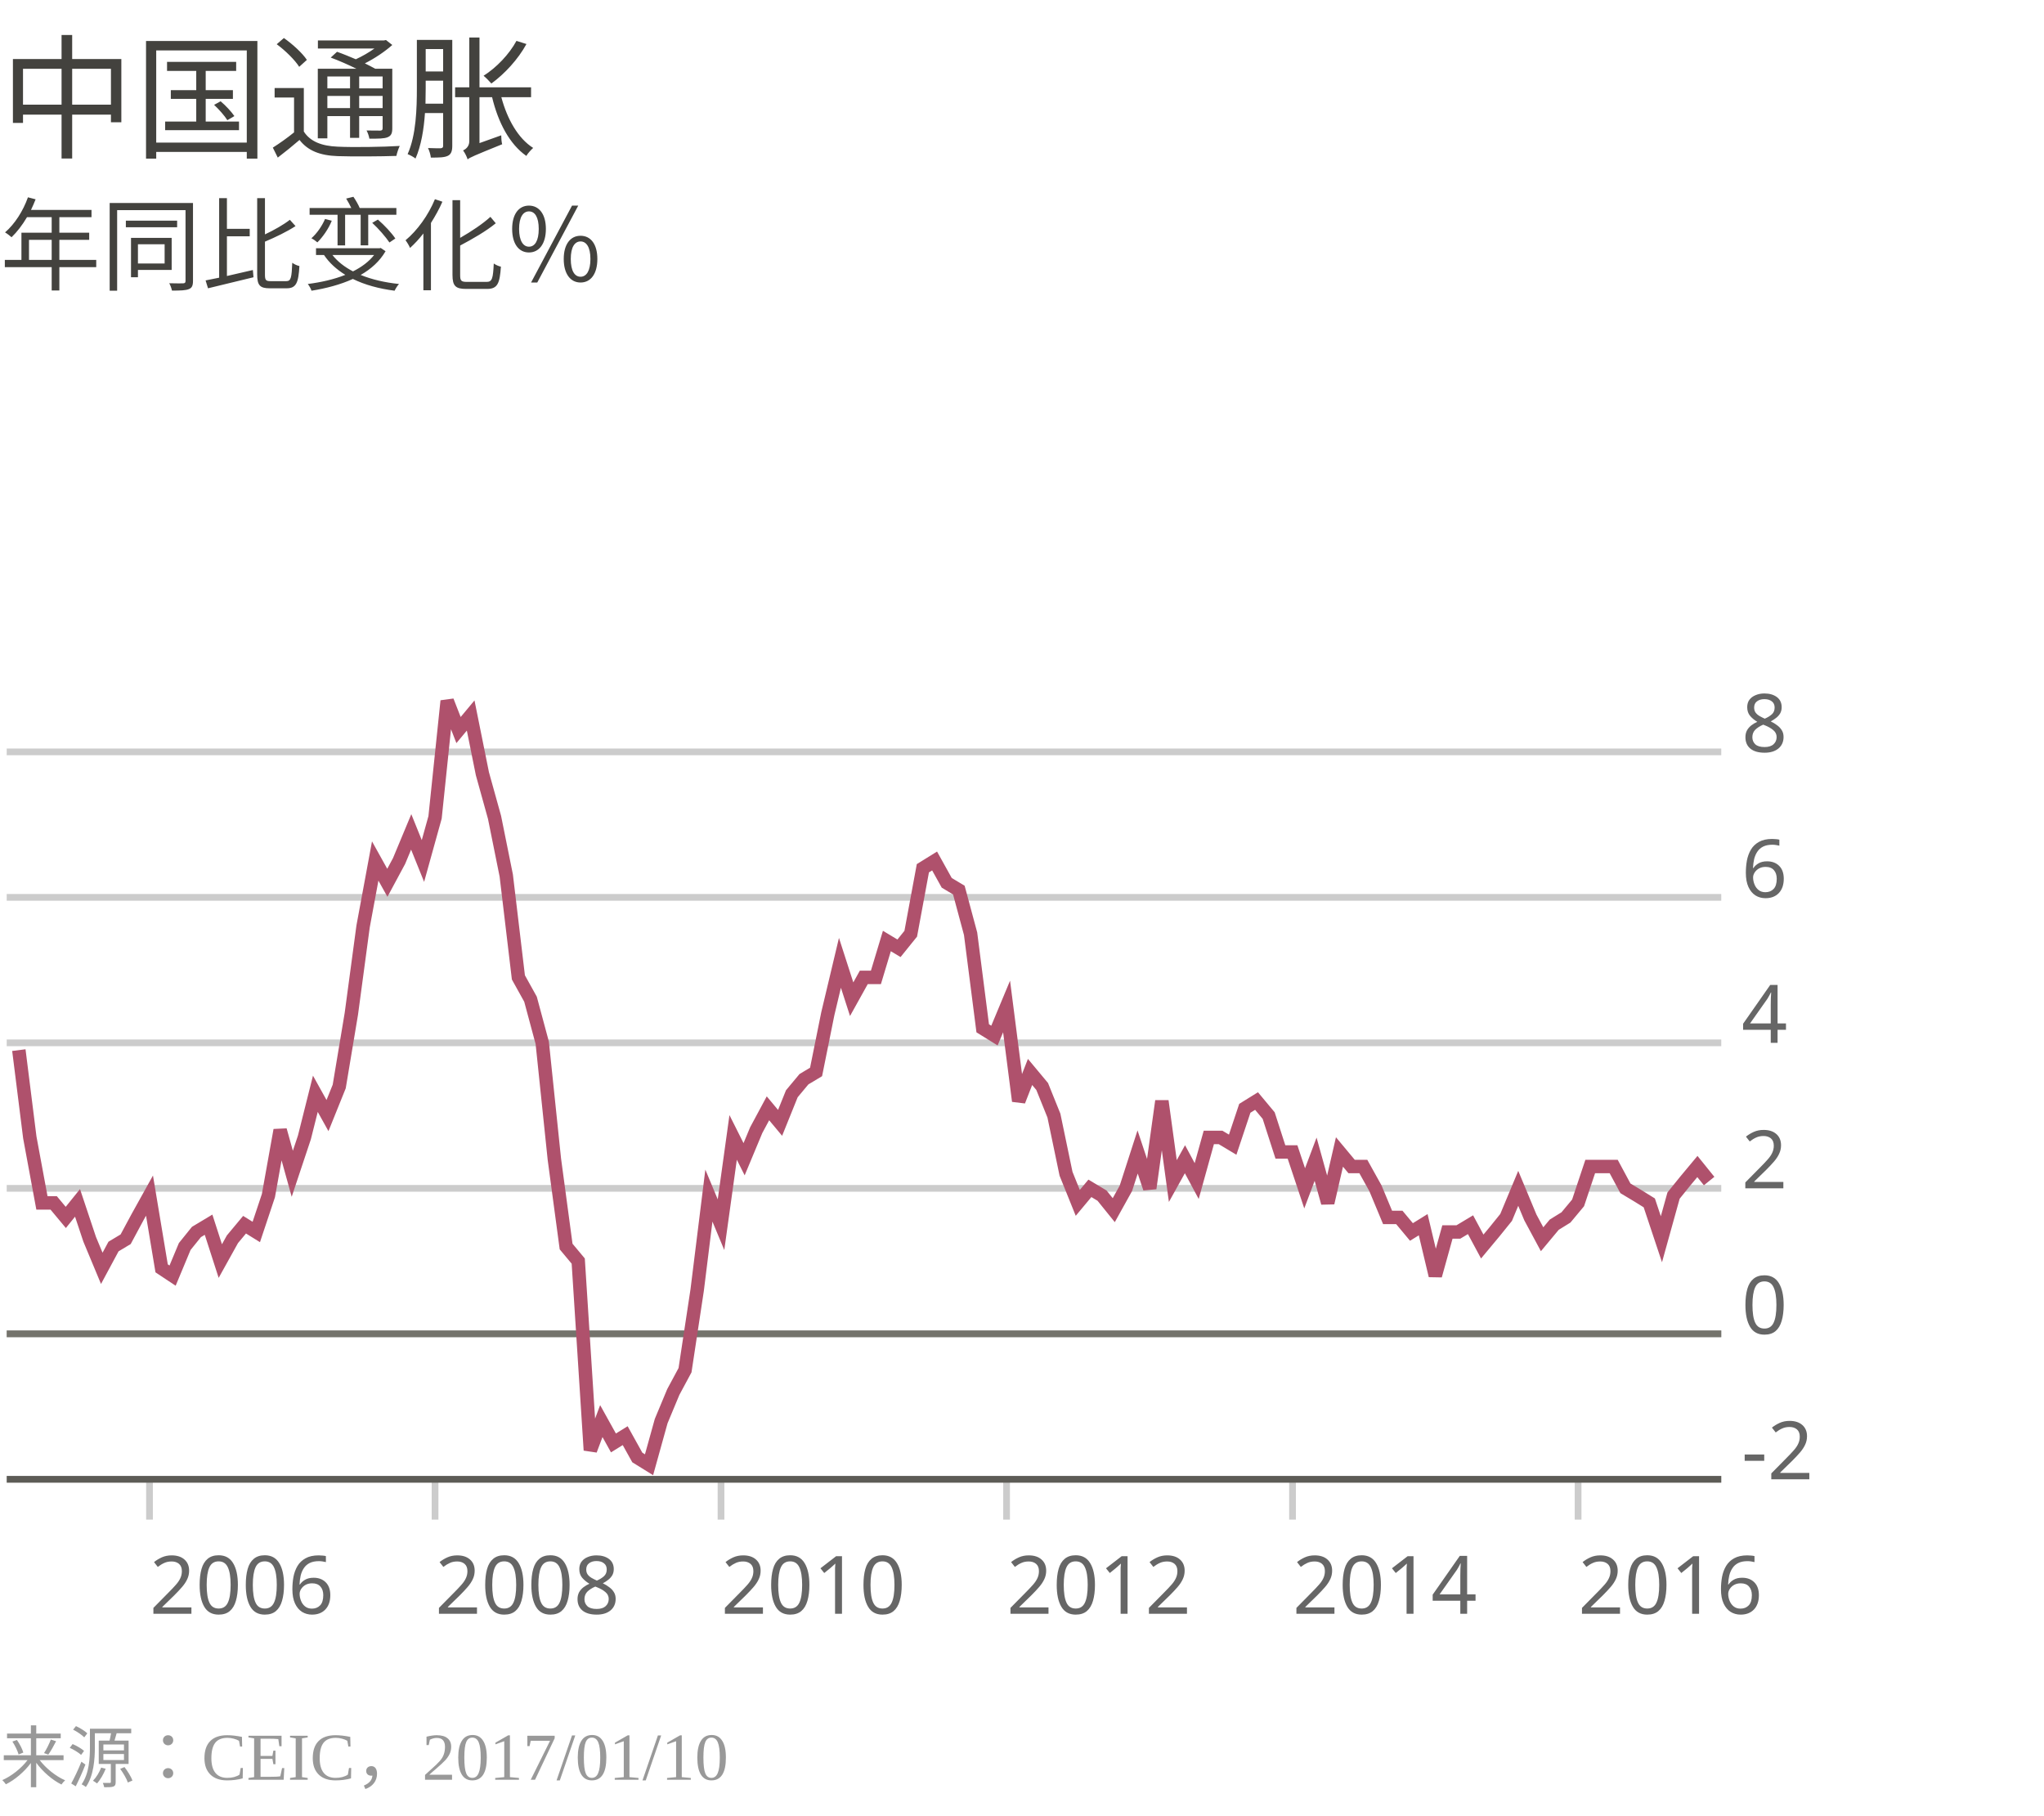
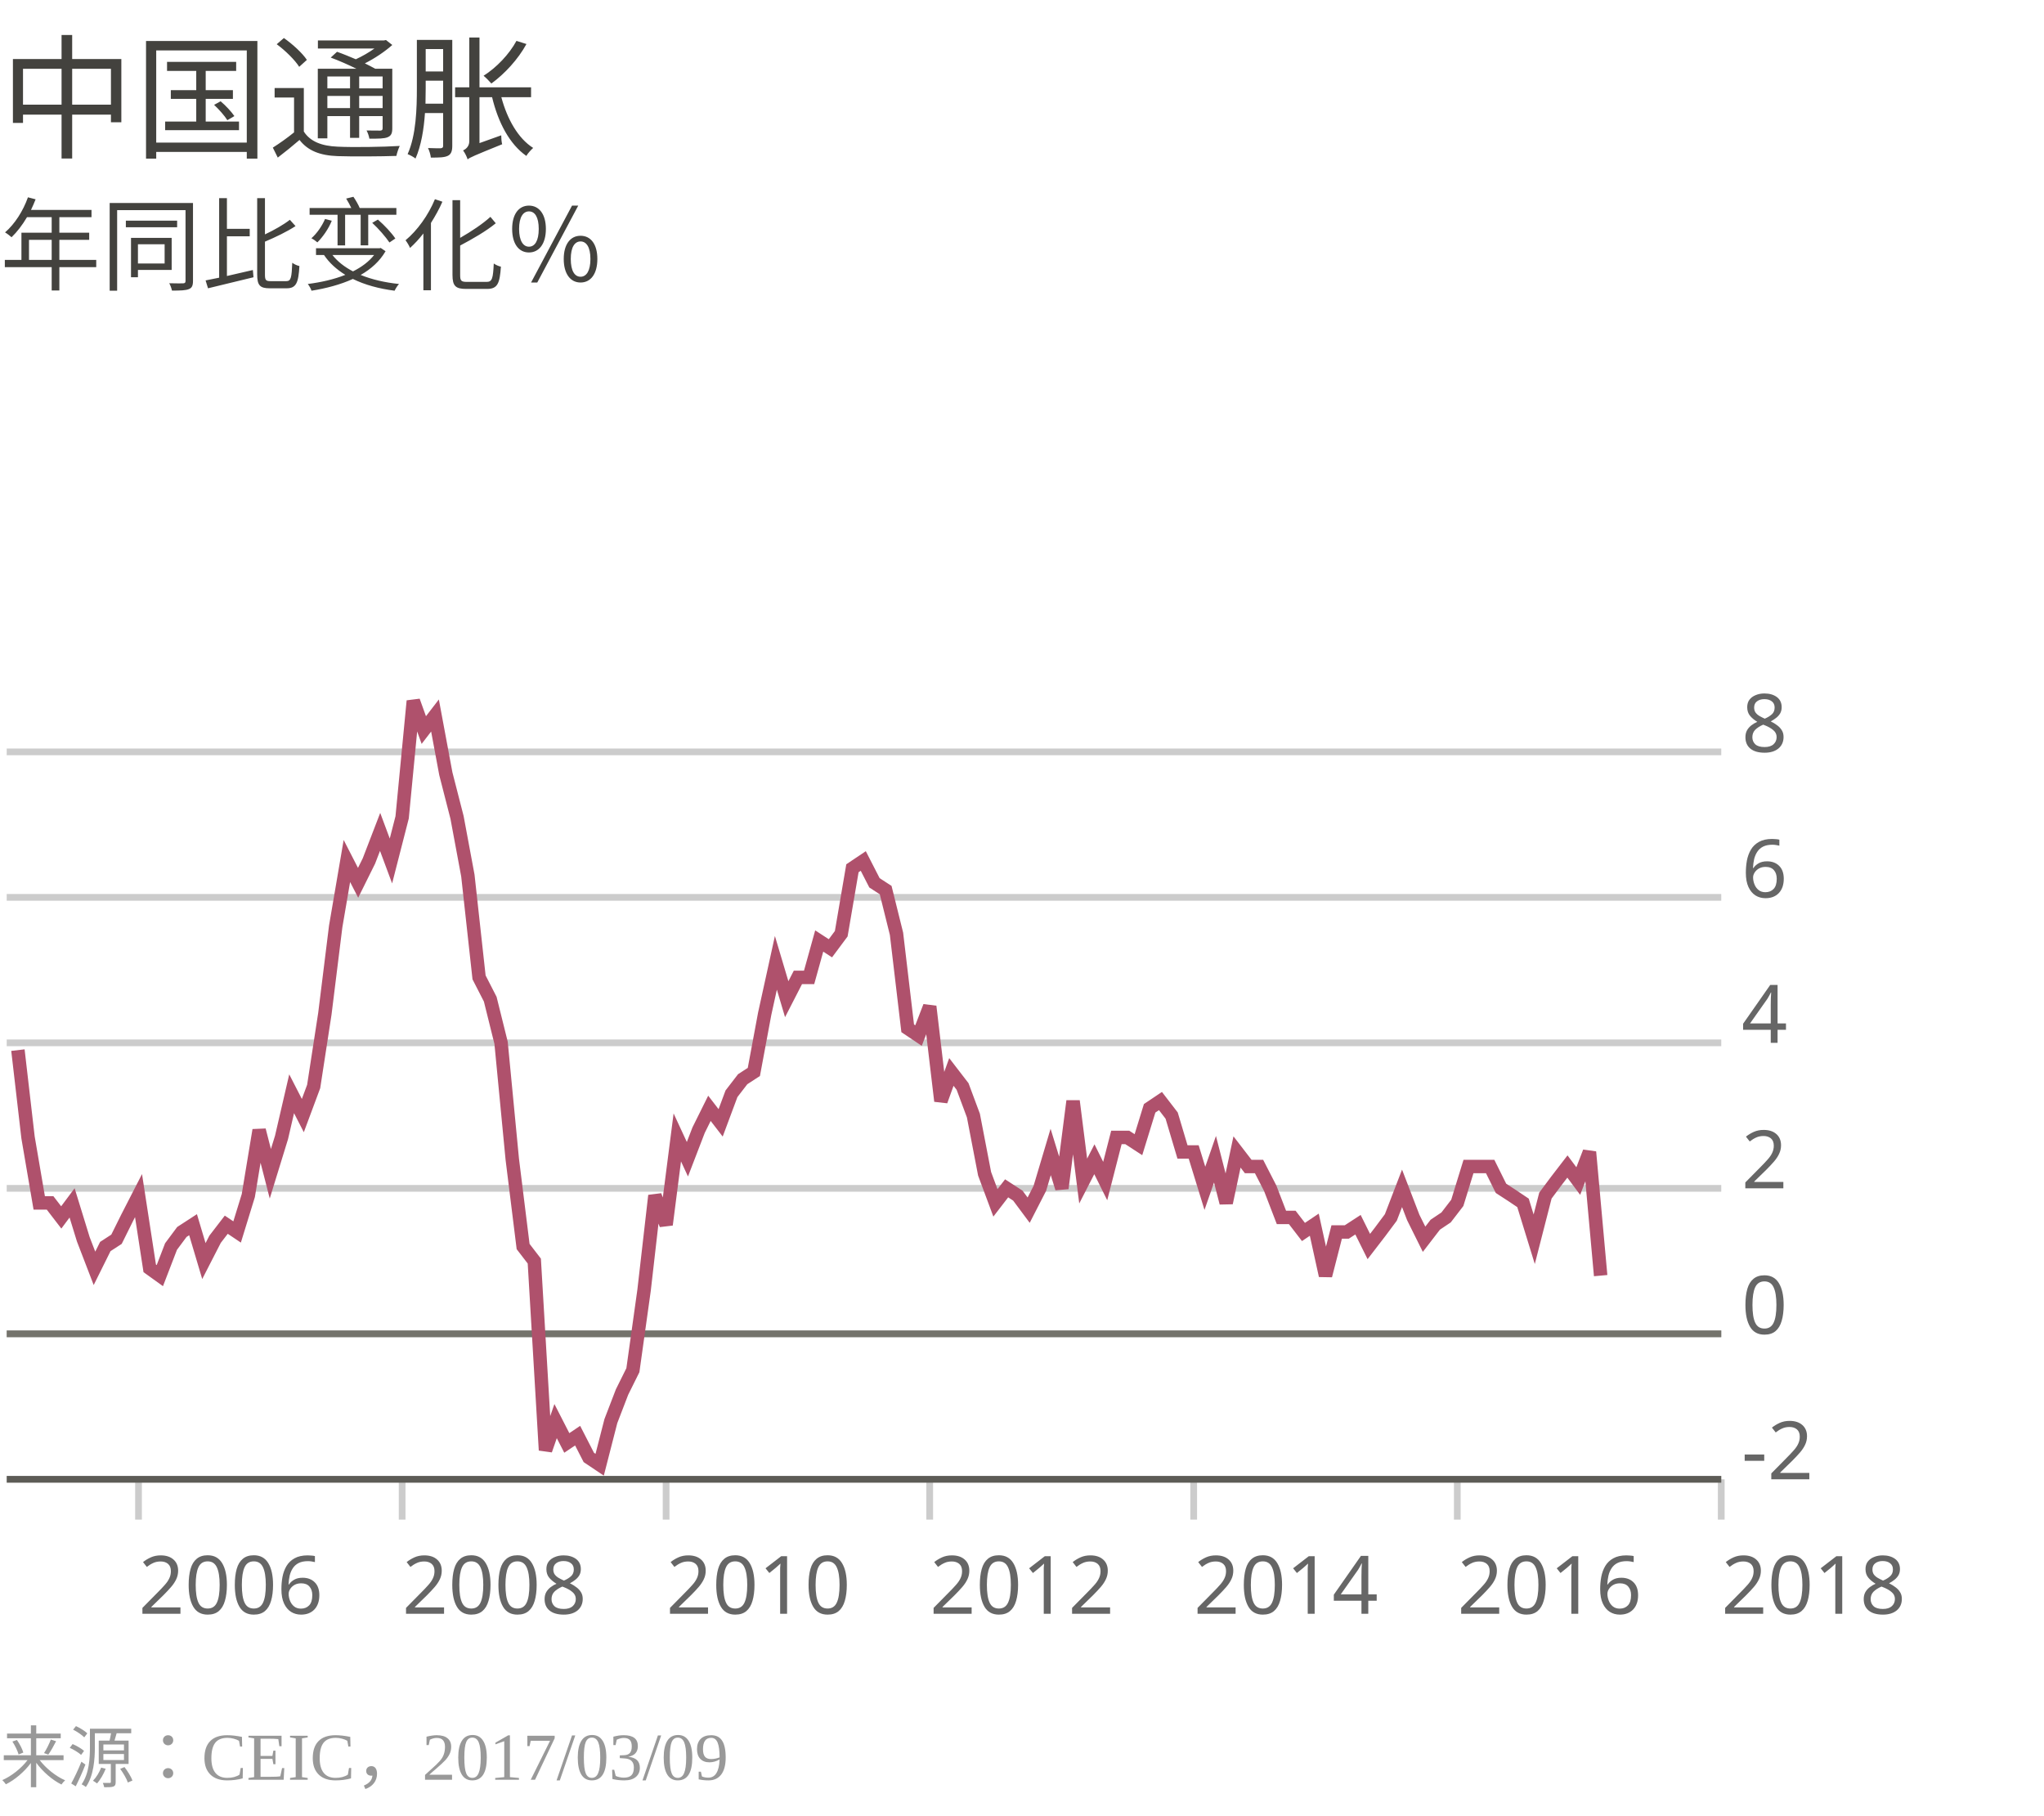
<svg xmlns="http://www.w3.org/2000/svg" viewBox="0 0 304 270">
  <text class="chart-title" fill="#43423e" font-size="20" y="22">中国通胀</text>
  <text class="chart-subtitle" fill="#43423e" font-size="15" y="42">年同比变化％</text>
-   <text class="chart-source" font-size="10" fill-opacity="0.4" y="265">来源：CEIC，2017/01/10</text>
+   <text class="chart-source" font-size="10" fill-opacity="0.4" y="265">来源：CEIC，2017/03/09</text>
  <g transform="translate(1,100)">
    <g transform="translate(0,120)" class="x axis">
-       <g class="tick" style="" transform="translate(21.23546,0)">
+       <g class="tick" style="" transform="translate(19.60299,0)">
        <line y2="6" x2="0" fill="none" stroke="#000" stroke-opacity="0.2" />
        <text dy="0" style="" y="20" x="0" font-family="MetricWeb,sans-serif" fill-opacity="0.6" font-size="12" text-anchor="start">2006</text>
      </g>
-       <g class="tick" style="" transform="translate(63.70637,0)">
+       <g class="tick" style="" transform="translate(58.80897,0)">
        <line y2="6" x2="0" fill="none" stroke="#000" stroke-opacity="0.2" />
        <text dy="0" style="" y="20" x="0" font-family="MetricWeb,sans-serif" fill-opacity="0.6" font-size="12" text-anchor="start">2008</text>
      </g>
-       <g class="tick" style="" transform="translate(106.2355,0)">
+       <g class="tick" style="" transform="translate(98.06866,0)">
        <line y2="6" x2="0" fill="none" stroke="#000" stroke-opacity="0.2" />
        <text dy="0" style="" y="20" x="0" font-family="MetricWeb,sans-serif" fill-opacity="0.6" font-size="12" text-anchor="start">2010</text>
      </g>
-       <g class="tick" style="" transform="translate(148.7064,0)">
+       <g class="tick" style="" transform="translate(137.2746,0)">
        <line y2="6" x2="0" fill="none" stroke="#000" stroke-opacity="0.2" />
        <text dy="0" style="" y="20" x="0" font-family="MetricWeb,sans-serif" fill-opacity="0.6" font-size="12" text-anchor="start">2012</text>
      </g>
-       <g class="tick" style="" transform="translate(191.2355,0)">
+       <g class="tick" style="" transform="translate(176.5343,0)">
        <line y2="6" x2="0" fill="none" stroke="#000" stroke-opacity="0.2" />
        <text dy="0" style="" y="20" x="0" font-family="MetricWeb,sans-serif" fill-opacity="0.6" font-size="12" text-anchor="start">2014</text>
      </g>
-       <g class="tick" style="" transform="translate(233.7064,0)">
+       <g class="tick" style="" transform="translate(215.7403,0)">
        <line y2="6" x2="0" fill="none" stroke="#000" stroke-opacity="0.2" />
        <text dy="0" style="" y="20" x="0" font-family="MetricWeb,sans-serif" fill-opacity="0.6" font-size="12" text-anchor="start">2016</text>
+       </g>
+       <g class="tick" style="" transform="translate(255,0)">
+         <line y2="6" x2="0" fill="none" stroke="#000" stroke-opacity="0.2" />
+         <text dy="0" style="" y="20" x="0" font-family="MetricWeb,sans-serif" fill-opacity="0.6" font-size="12" text-anchor="start">2018</text>
      </g>
      <path class="domain" d="M0,0V0H255V0" fill="none" stroke="#74736c" />
    </g>
    <g transform="translate(255,0)" class="y axis">
      <g class="tick" style="" transform="translate(0,120)">
        <line x2="-255" y2="0" fill="none" stroke="#000" stroke-opacity="0.2" />
        <text dy="0" style="text-anchor: start;" x="3" y="0" font-family="MetricWeb,sans-serif" fill-opacity="0.6" font-size="12">-2</text>
      </g>
      <g class="tick" style="" transform="translate(0,98.36364)">
        <line x2="-255" y2="0" fill="none" stroke="#000" stroke-opacity="0.2" />
        <text dy="0" style="text-anchor: start;" x="3" y="0" font-family="MetricWeb,sans-serif" fill-opacity="0.6" font-size="12">0</text>
      </g>
      <g class="tick" style="" transform="translate(0,76.72727)">
        <line x2="-255" y2="0" fill="none" stroke="#000" stroke-opacity="0.2" />
        <text dy="0" style="text-anchor: start;" x="3" y="0" font-family="MetricWeb,sans-serif" fill-opacity="0.6" font-size="12">2</text>
      </g>
      <g class="tick" style="" transform="translate(0,55.09091)">
        <line x2="-255" y2="0" fill="none" stroke="#000" stroke-opacity="0.2" />
        <text dy="0" style="text-anchor: start;" x="3" y="0" font-family="MetricWeb,sans-serif" fill-opacity="0.6" font-size="12">4</text>
      </g>
      <g class="tick" style="" transform="translate(0,33.45455)">
        <line x2="-255" y2="0" fill="none" stroke="#000" stroke-opacity="0.2" />
        <text dy="0" style="text-anchor: start;" x="3" y="0" font-family="MetricWeb,sans-serif" fill-opacity="0.6" font-size="12">6</text>
      </g>
      <g class="tick" style="" transform="translate(0,11.81818)">
        <line x2="-255" y2="0" fill="none" stroke="#000" stroke-opacity="0.2" />
        <text dy="0" style="text-anchor: start;" x="3" y="0" font-family="MetricWeb,sans-serif" fill-opacity="0.6" font-size="12">8</text>
      </g>
      <path class="domain" d="M-255,1H0V120H-255" fill="none" stroke="#000" stroke-opacity="0" />
      <line class="highlight-line" x1="0" x2="-255" y1="98.364" y2="98.364" fill="none" stroke="#74736c" />
    </g>
    <g>
-       <path d="M1.804,56.173L3.433,69.155L5.236,78.891L6.982,78.891L8.785,81.055L10.53,78.891L12.334,84.3L14.138,88.627L15.883,85.382L17.687,84.3L19.432,81.055L21.235,77.809L23.039,88.627L24.668,89.709L26.472,85.382L28.217,83.218L30.021,82.136L31.766,87.545L33.569,84.3L35.373,82.136L37.118,83.218L38.922,77.809L40.667,68.073L42.471,74.564L44.274,69.155L45.903,62.664L47.707,65.909L49.452,61.582L51.256,50.764L53.001,37.782L54.805,28.045L56.608,31.291L58.354,28.045L60.157,23.718L61.903,28.045L63.706,21.555L65.51,4.245L67.197,8.573L69.001,6.409L70.746,15.064L72.55,21.555L74.295,30.209L76.099,45.355L77.902,48.6L79.648,55.091L81.451,72.4L83.196,85.382L85,87.545L86.804,115.673L88.433,111.345L90.236,114.591L91.982,113.509L93.785,116.755L95.53,117.836L97.334,111.345L99.138,107.018L100.883,103.773L102.687,91.873L104.432,77.809L106.235,82.136L108.039,69.155L109.668,72.4L111.472,68.073L113.217,64.827L115.021,66.991L116.766,62.664L118.569,60.5L120.373,59.418L122.118,50.764L123.922,43.191L125.667,48.6L127.471,45.355L129.274,45.355L130.903,39.945L132.707,41.027L134.452,38.864L136.256,29.127L138.001,28.045L139.805,31.291L141.608,32.373L143.354,38.864L145.157,52.927L146.903,54.009L148.706,49.682L150.51,63.745L152.197,59.418L154.001,61.582L155.746,65.909L157.55,74.564L159.295,78.891L161.099,76.727L162.902,77.809L164.648,79.973L166.451,76.727L168.196,71.318L170,76.727L171.804,63.745L173.433,75.645L175.236,72.4L176.982,75.645L178.785,69.155L180.53,69.155L182.334,70.236L184.138,64.827L185.883,63.745L187.687,65.909L189.432,71.318L191.235,71.318L193.039,76.727L194.668,72.4L196.472,78.891L198.217,71.318L200.021,73.482L201.766,73.482L203.569,76.727L205.373,81.055L207.118,81.055L208.922,83.218L210.667,82.136L212.471,89.709L214.274,83.218L215.903,83.218L217.707,82.136L219.452,85.382L221.256,83.218L223.001,81.055L224.805,76.727L226.608,81.055L228.354,84.3L230.157,82.136L231.903,81.055L233.706,78.891L235.51,73.482L237.197,73.482L239.001,73.482L240.746,76.727L242.55,77.809L244.295,78.891L246.099,84.3L247.902,77.809L249.648,75.645L251.451,73.482L253.196,75.645" stroke-width="2" fill="none" stroke="#af516c" />
+       <path d="M1.665,56.173L3.169,69.155L4.834,78.891L6.445,78.891L8.11,81.055L9.721,78.891L11.386,84.3L13.051,88.627L14.662,85.382L16.327,84.3L17.938,81.055L19.603,77.809L21.268,88.627L22.772,89.709L24.437,85.382L26.048,83.218L27.713,82.136L29.324,87.545L30.989,84.3L32.654,82.136L34.265,83.218L35.93,77.809L37.541,68.073L39.206,74.564L40.871,69.155L42.375,62.664L44.04,65.909L45.651,61.582L47.316,50.764L48.927,37.782L50.592,28.045L52.257,31.291L53.868,28.045L55.533,23.718L57.144,28.045L58.809,21.555L60.474,4.245L62.031,8.573L63.696,6.409L65.307,15.064L66.972,21.555L68.584,30.209L70.249,45.355L71.913,48.6L73.525,55.091L75.19,72.4L76.801,85.382L78.466,87.545L80.131,115.673L81.634,111.345L83.299,114.591L84.91,113.509L86.575,116.755L88.187,117.836L89.852,111.345L91.516,107.018L93.128,103.773L94.793,91.873L96.404,77.809L98.069,82.136L99.734,69.155L101.237,72.4L102.902,68.073L104.513,64.827L106.178,66.991L107.79,62.664L109.455,60.5L111.119,59.418L112.731,50.764L114.396,43.191L116.007,48.6L117.672,45.355L119.337,45.355L120.84,39.945L122.505,41.027L124.116,38.864L125.781,29.127L127.393,28.045L129.057,31.291L130.722,32.373L132.334,38.864L133.999,52.927L135.61,54.009L137.275,49.682L138.94,63.745L140.497,59.418L142.162,61.582L143.773,65.909L145.438,74.564L147.049,78.891L148.714,76.727L150.379,77.809L151.99,79.973L153.655,76.727L155.266,71.318L156.931,76.727L158.596,63.745L160.1,75.645L161.765,72.4L163.376,75.645L165.041,69.155L166.652,69.155L168.317,70.236L169.982,64.827L171.593,63.745L173.258,65.909L174.869,71.318L176.534,71.318L178.199,76.727L179.703,72.4L181.368,78.891L182.979,71.318L184.644,73.482L186.255,73.482L187.92,76.727L189.585,81.055L191.196,81.055L192.861,83.218L194.472,82.136L196.137,89.709L197.802,83.218L199.306,83.218L200.971,82.136L202.582,85.382L204.247,83.218L205.858,81.055L207.523,76.727L209.188,81.055L210.799,84.3L212.464,82.136L214.075,81.055L215.74,78.891L217.405,73.482L218.963,73.482L220.628,73.482L222.239,76.727L223.904,77.809L225.515,78.891L227.18,84.3L228.845,77.809L230.456,75.645L232.121,73.482L233.732,75.645L235.397,71.318L237.062,89.709" stroke-width="2" fill="none" stroke="#af516c" />
    </g>
  </g>
</svg>
